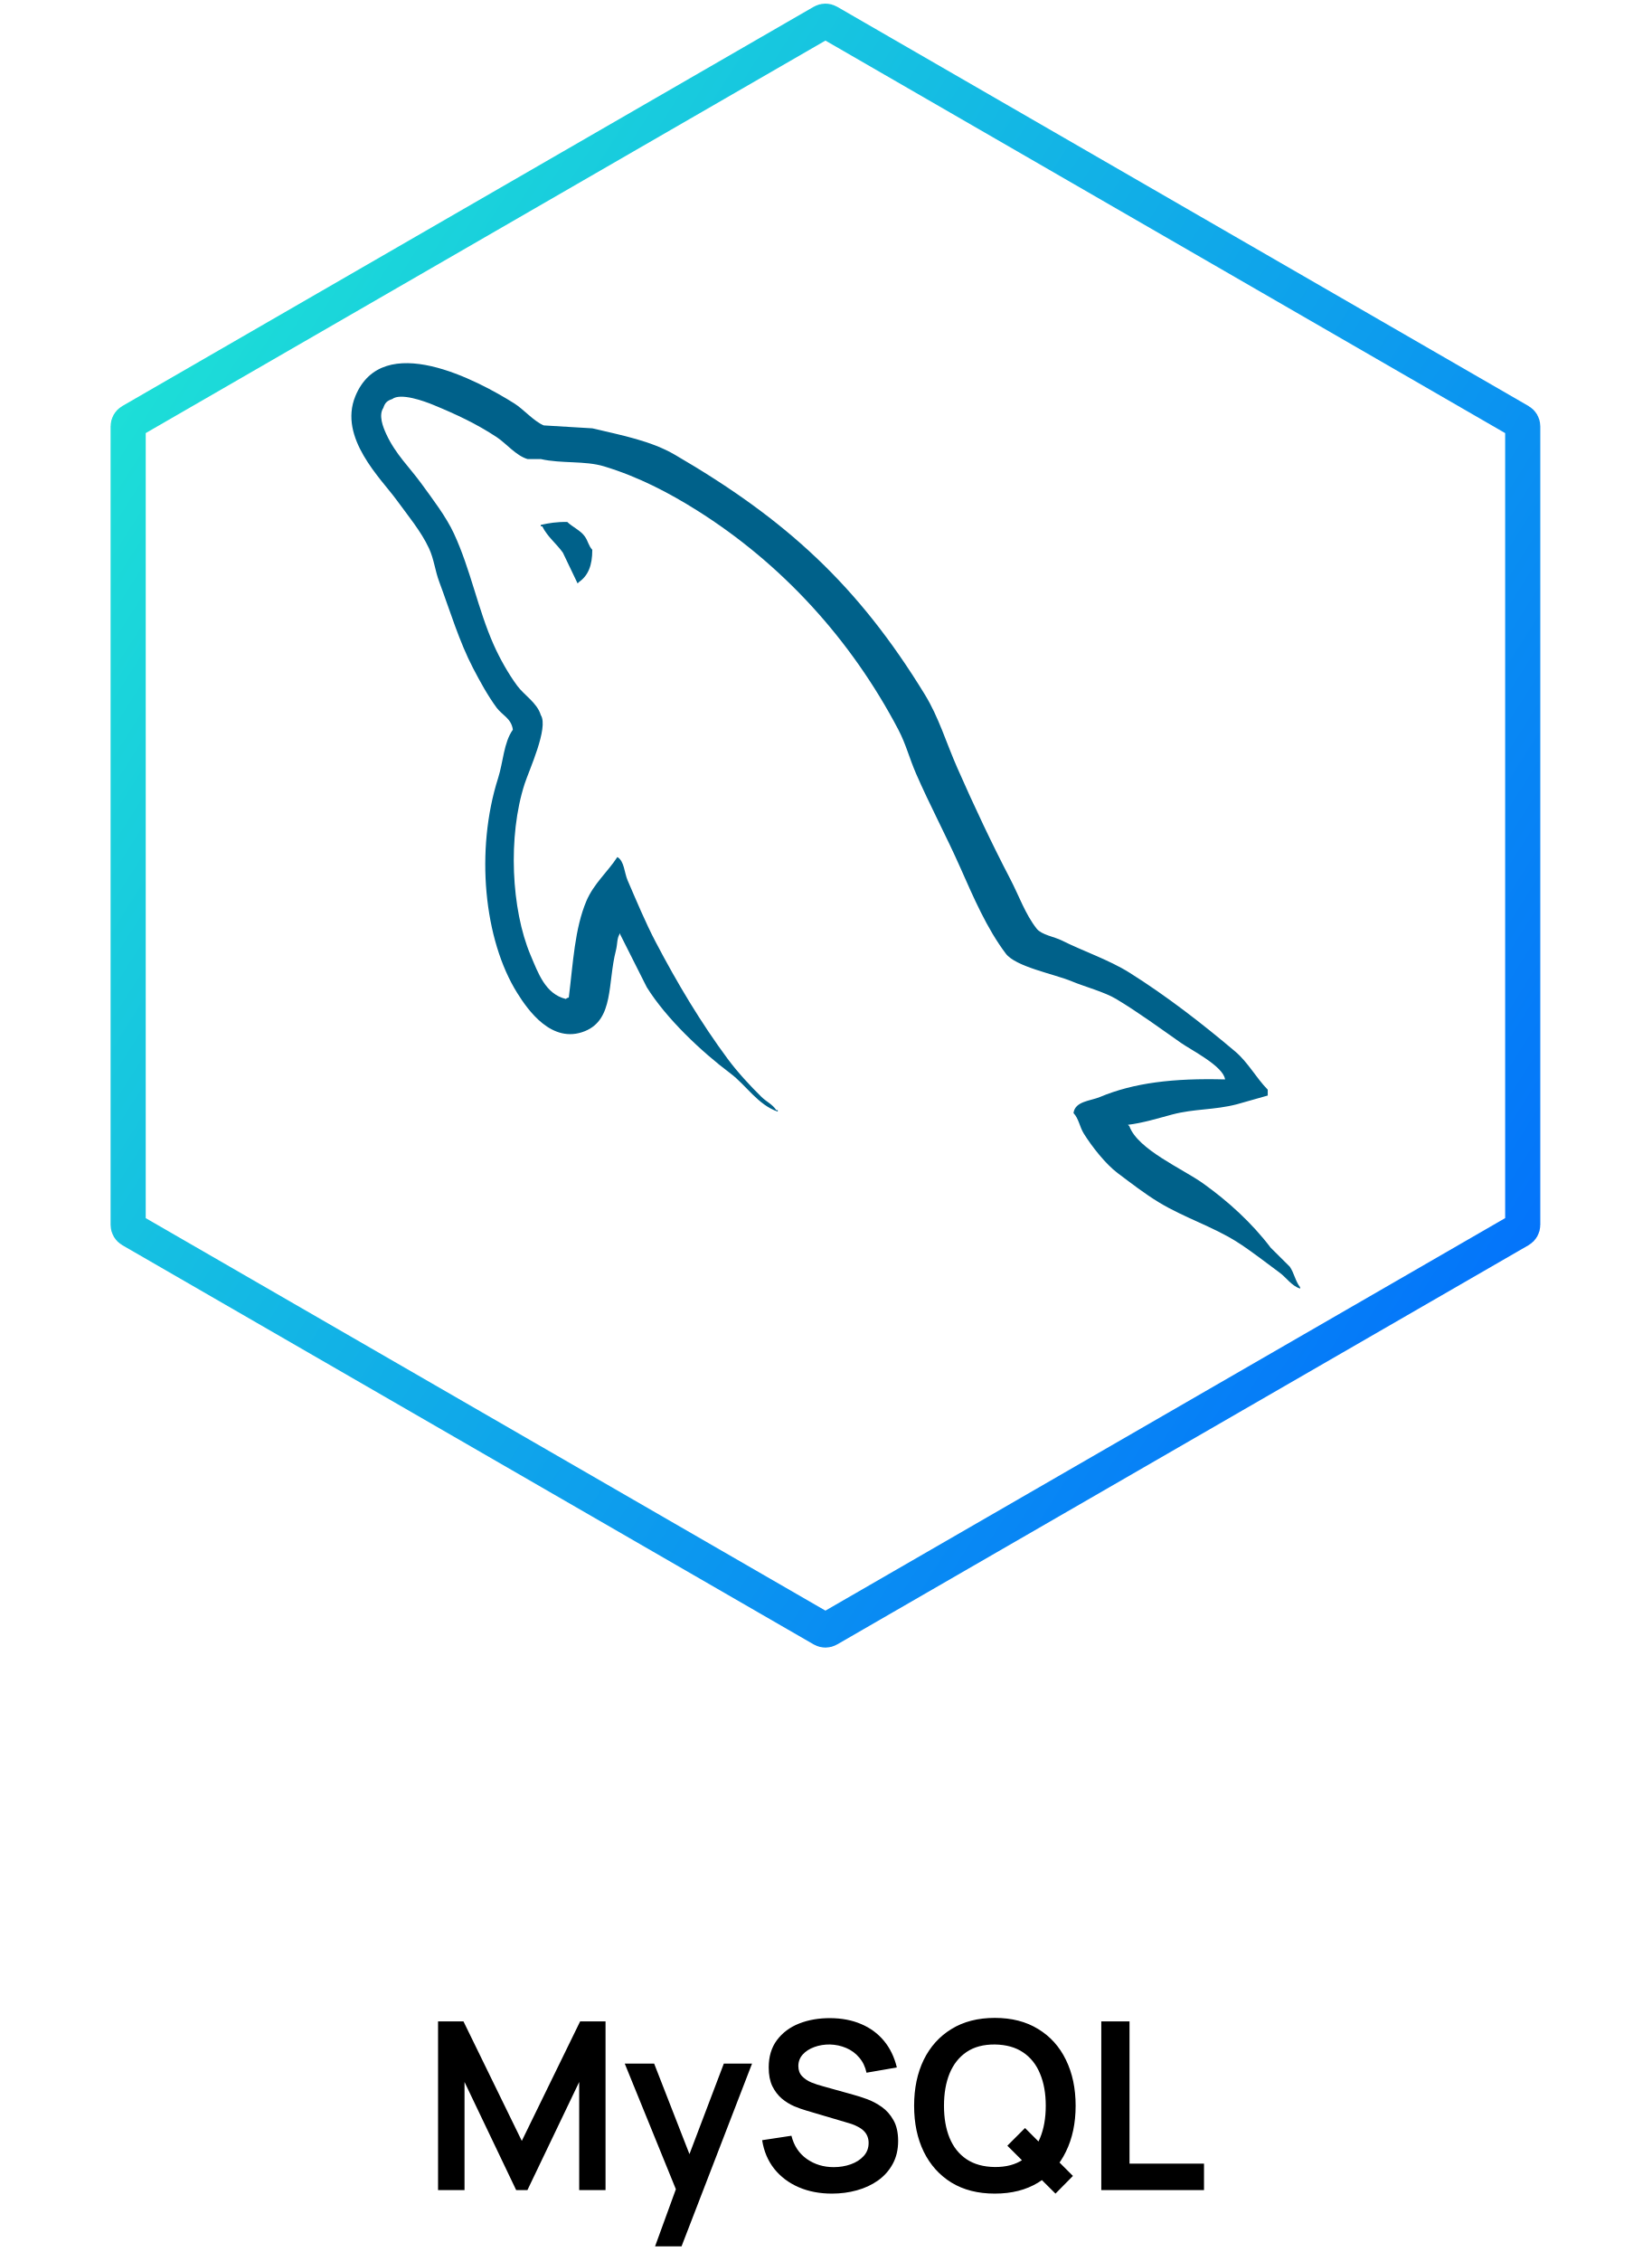
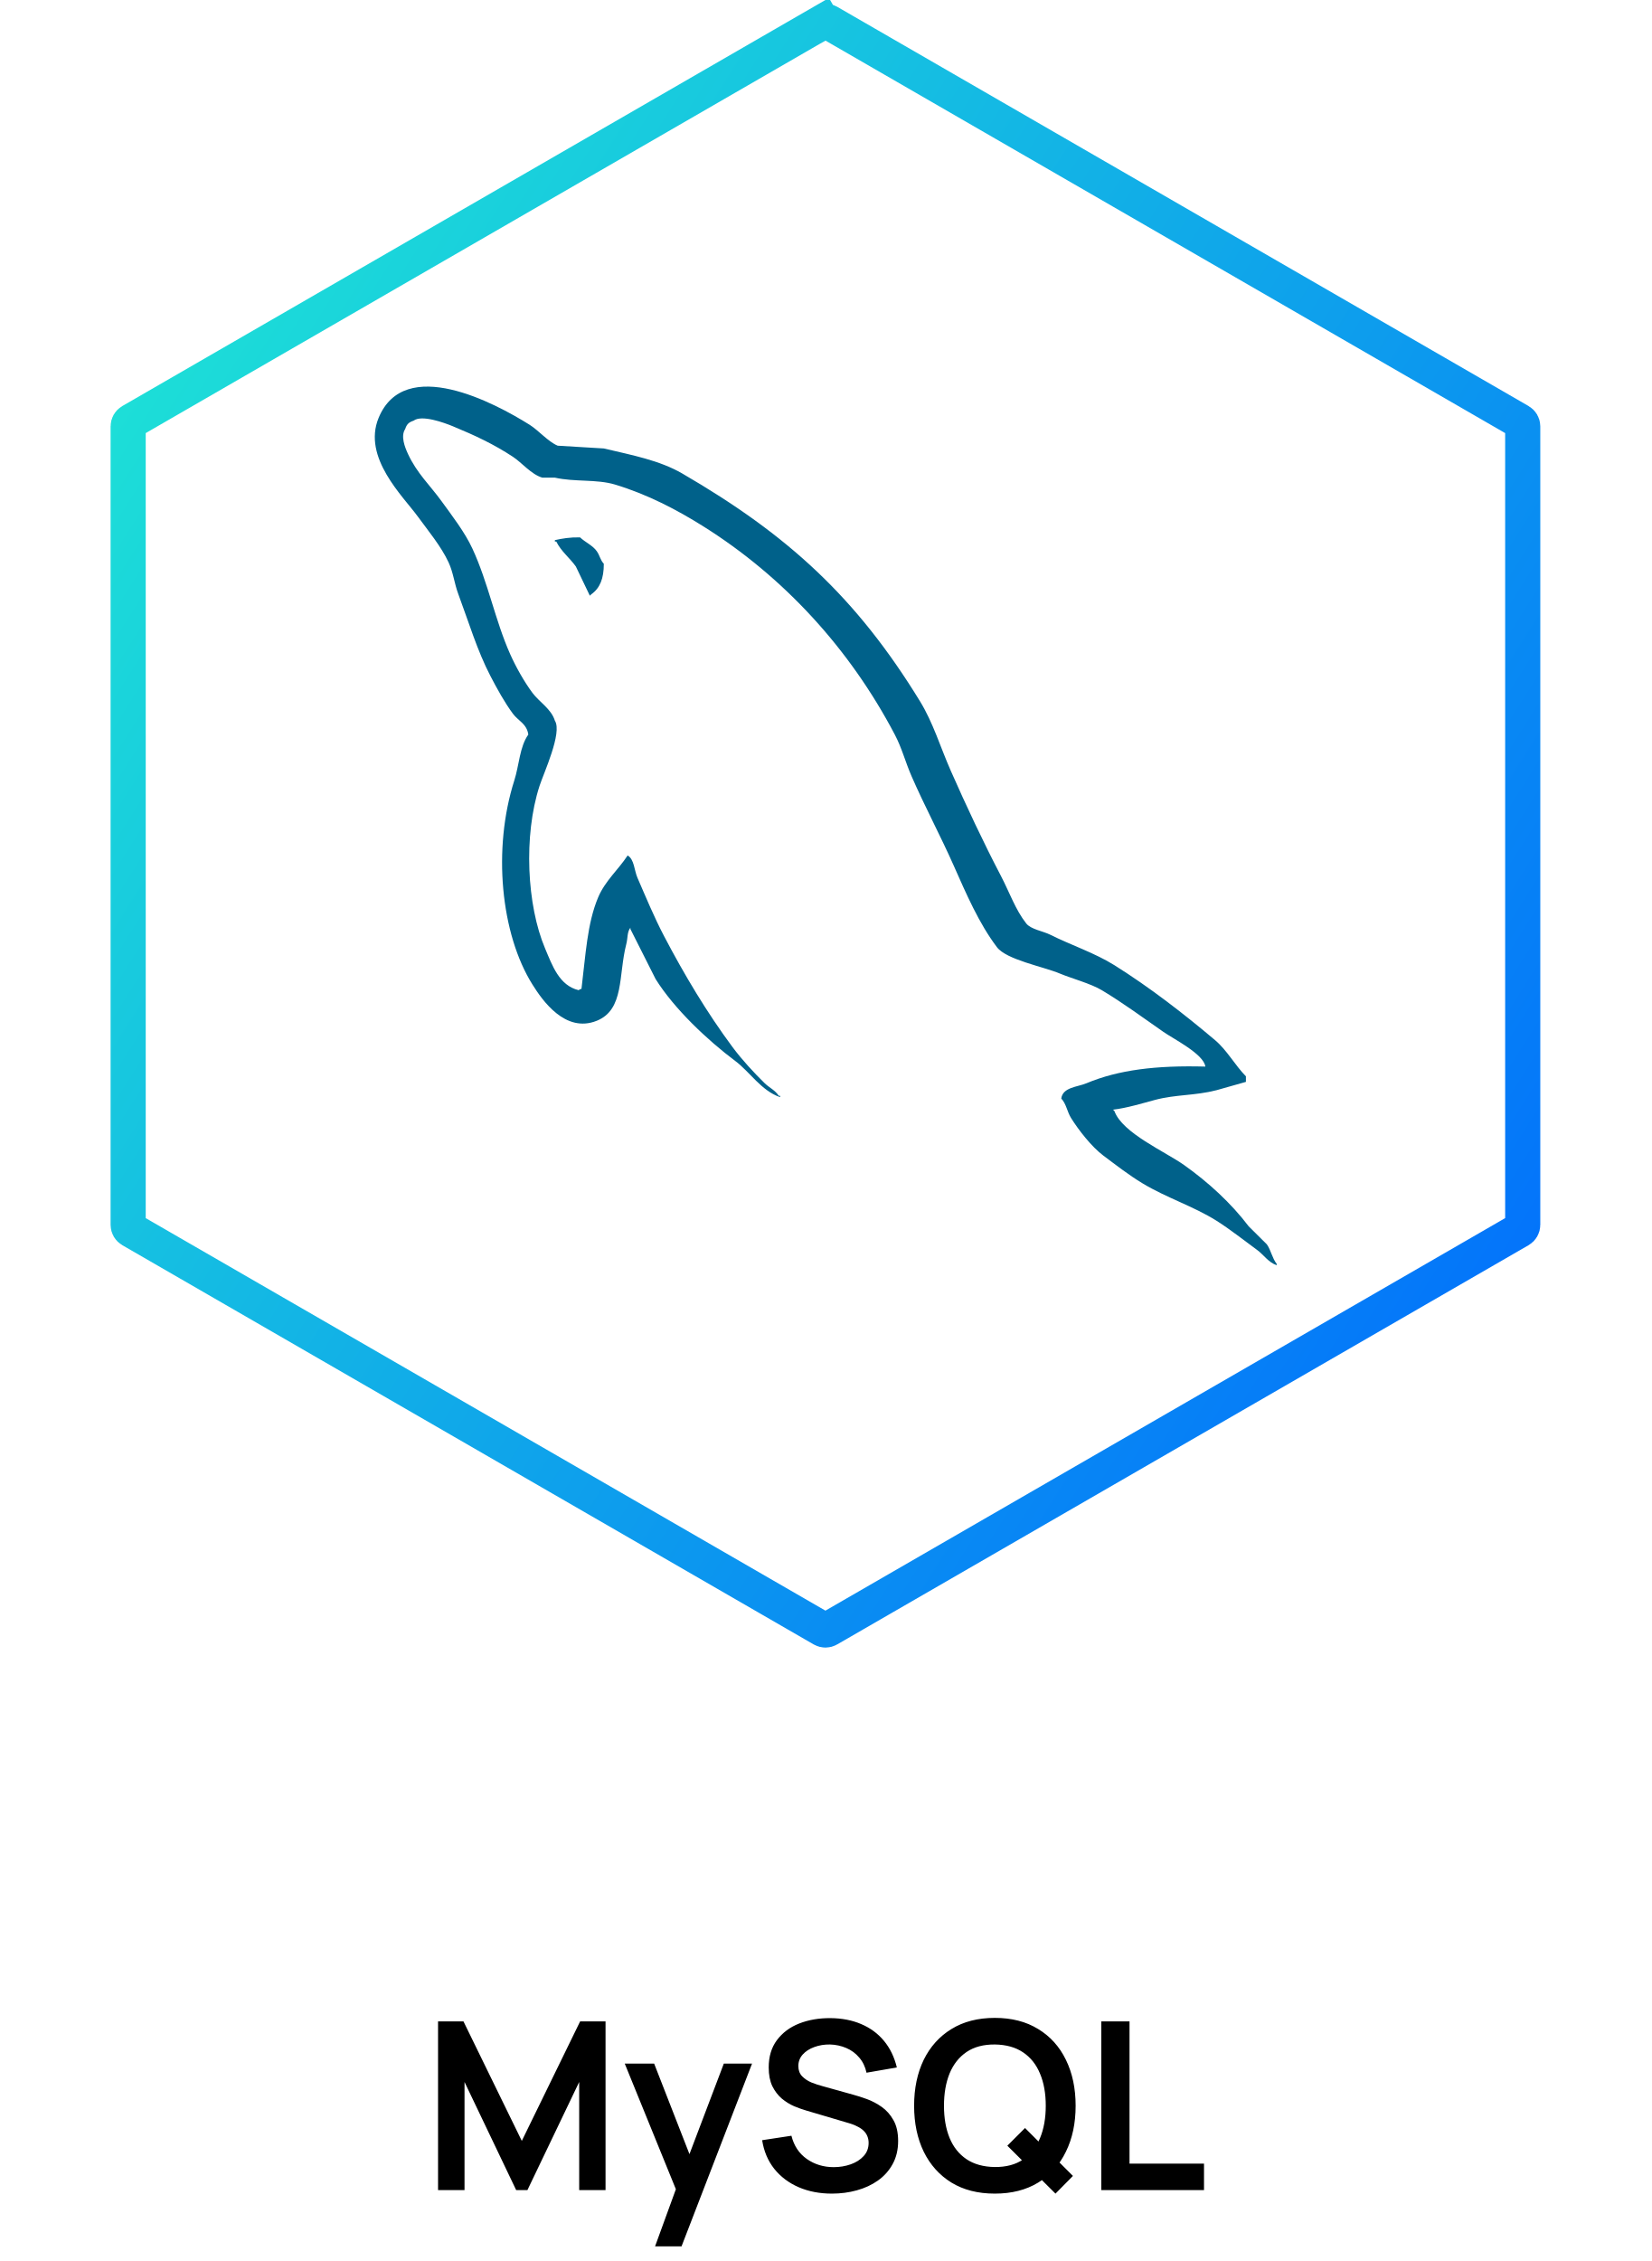
<svg xmlns="http://www.w3.org/2000/svg" width="141" height="193" viewBox="0 0 141 193" fill="none">
-   <path d="M104.595 92.14C100.175 92.02 96.8 92.431 93.913 93.639C93.094 93.984 91.787 93.991 91.653 95.013C92.104 95.483 92.173 96.184 92.532 96.763C93.221 97.868 94.384 99.354 95.422 100.135C96.556 100.984 97.725 101.895 98.94 102.631C101.104 103.942 103.518 104.691 105.598 106.003C106.826 106.778 108.044 107.752 109.242 108.626C109.834 109.057 110.233 109.729 111 110V109.877C110.596 109.366 110.492 108.661 110.121 108.127L108.487 106.503C106.89 104.396 104.862 102.545 102.708 101.009C100.99 99.781 97.143 98.125 96.427 96.139L96.301 96.013C97.519 95.875 98.945 95.438 100.072 95.137C101.96 94.635 103.65 94.765 105.598 94.263L108.237 93.515V93.015C107.252 92.011 106.549 90.68 105.474 89.769C102.659 87.387 99.589 85.009 96.428 83.025C94.674 81.925 92.508 81.209 90.649 80.276C90.023 79.964 88.926 79.799 88.513 79.277C87.537 78.041 87.005 76.474 86.252 75.031C84.675 72.011 83.127 68.716 81.729 65.539C80.775 63.373 80.154 61.236 78.966 59.294C73.261 49.971 67.121 44.343 57.609 38.812C55.584 37.635 53.148 37.17 50.572 36.562L46.425 36.313C45.581 35.964 44.704 34.937 43.912 34.438C40.761 32.457 32.677 28.152 30.342 33.813C28.869 37.385 32.546 40.87 33.861 42.681C34.784 43.949 35.965 45.373 36.624 46.801C37.06 47.741 37.134 48.681 37.505 49.674C38.417 52.12 39.213 54.783 40.395 57.043C40.991 58.187 41.65 59.391 42.405 60.415C42.866 61.042 43.66 61.321 43.787 62.288C43.009 63.369 42.965 65.045 42.53 66.411C40.566 72.567 41.309 80.216 44.164 84.769C45.04 86.17 47.105 89.168 49.942 88.018C52.425 87.011 51.871 83.898 52.581 81.149C52.742 80.526 52.644 80.068 52.958 79.65V79.775L55.221 84.27C56.895 86.95 59.863 89.751 62.381 91.641C63.686 92.621 64.713 94.314 66.402 94.887V94.762H66.276C65.949 94.255 65.437 94.046 65.021 93.64C64.038 92.68 62.944 91.489 62.131 90.391C59.841 87.302 57.818 83.92 55.976 80.401C55.095 78.72 54.33 76.867 53.587 75.156C53.3 74.497 53.305 73.497 52.708 73.158C51.896 74.41 50.697 75.425 50.068 76.903C49.066 79.269 48.934 82.156 48.563 85.146C48.342 85.225 48.439 85.171 48.311 85.272C46.56 84.851 45.947 83.061 45.295 81.523C43.651 77.639 43.344 71.385 44.792 66.911C45.166 65.754 46.86 62.112 46.174 61.041C45.847 59.976 44.768 59.358 44.164 58.543C43.416 57.536 42.671 56.21 42.153 55.045C40.806 52.018 40.18 48.616 38.761 45.555C38.083 44.09 36.939 42.609 35.998 41.309C34.955 39.867 33.79 38.803 32.982 37.061C32.695 36.441 32.307 35.449 32.73 34.814C32.866 34.383 33.057 34.204 33.485 34.064C34.212 33.505 36.243 34.251 37.001 34.564C39.016 35.395 40.697 36.188 42.405 37.313C43.222 37.851 44.052 38.895 45.042 39.186H46.173C47.941 39.59 49.922 39.309 51.576 39.809C54.497 40.692 57.114 42.065 59.491 43.557C66.73 48.103 72.653 54.571 76.703 62.292C77.354 63.535 77.637 64.719 78.211 66.038C79.367 68.696 80.825 71.431 81.976 74.032C83.127 76.624 84.247 79.243 85.873 81.401C86.728 82.536 90.025 83.144 91.526 83.774C92.578 84.214 94.301 84.675 95.296 85.273C97.198 86.413 99.04 87.771 100.825 89.019C101.714 89.644 104.457 91.015 104.593 92.142L104.595 92.14ZM48.434 44.556C47.513 44.539 46.862 44.654 46.174 44.805V44.93H46.298C46.738 45.826 47.513 46.405 48.058 47.177L49.313 49.801L49.439 49.678C50.217 49.132 50.573 48.26 50.568 46.929C50.256 46.601 50.212 46.196 49.939 45.804C49.583 45.285 48.887 44.992 48.434 44.557L48.434 44.556Z" fill="#00618A" />
+   <path d="M102.911 91.044C98.71 90.93 95.502 91.32 92.757 92.468C91.978 92.795 90.736 92.802 90.609 93.772C91.037 94.218 91.103 94.884 91.444 95.433C92.099 96.482 93.205 97.893 94.191 98.634C95.269 99.441 96.38 100.305 97.536 101.004C99.593 102.249 101.888 102.96 103.865 104.205C105.032 104.941 106.19 105.866 107.329 106.696C107.892 107.105 108.271 107.743 109 108V107.883C108.616 107.398 108.517 106.729 108.164 106.222L106.611 104.68C105.093 102.68 103.165 100.923 101.118 99.465C99.484 98.299 95.827 96.726 95.147 94.841L95.027 94.722C96.185 94.591 97.54 94.175 98.611 93.889C100.407 93.413 102.012 93.537 103.865 93.06L106.374 92.35V91.875C105.437 90.922 104.768 89.658 103.747 88.794C101.071 86.532 98.153 84.274 95.147 82.391C93.481 81.347 91.421 80.667 89.654 79.781C89.059 79.485 88.016 79.328 87.623 78.833C86.696 77.66 86.189 76.171 85.474 74.802C83.975 71.935 82.504 68.806 81.174 65.79C80.268 63.734 79.677 61.706 78.548 59.862C73.125 51.011 67.288 45.667 58.246 40.416C56.321 39.299 54.004 38.858 51.556 38.281L47.614 38.044C46.811 37.712 45.978 36.738 45.225 36.264C42.23 34.383 34.545 30.297 32.325 35.671C30.925 39.061 34.42 42.37 35.67 44.09C36.548 45.293 37.67 46.646 38.297 48.001C38.711 48.894 38.782 49.786 39.135 50.728C40.001 53.051 40.758 55.579 41.882 57.724C42.449 58.81 43.075 59.953 43.793 60.925C44.231 61.521 44.986 61.786 45.106 62.704C44.367 63.73 44.325 65.321 43.911 66.618C42.044 72.462 42.75 79.724 45.464 84.047C46.297 85.377 48.261 88.222 50.957 87.131C53.318 86.175 52.791 83.22 53.466 80.61C53.619 80.019 53.525 79.584 53.824 79.187V79.306L55.975 83.573C57.566 86.117 60.388 88.776 62.782 90.571C64.023 91.501 64.999 93.108 66.604 93.653V93.534H66.484C66.174 93.052 65.687 92.853 65.291 92.468C64.357 91.557 63.317 90.426 62.545 89.384C60.368 86.452 58.444 83.241 56.693 79.9C55.855 78.304 55.128 76.545 54.422 74.921C54.149 74.294 54.154 73.346 53.586 73.023C52.814 74.212 51.675 75.175 51.077 76.579C50.124 78.825 49.999 81.566 49.646 84.405C49.437 84.48 49.529 84.428 49.407 84.524C47.742 84.124 47.159 82.425 46.54 80.965C44.977 77.278 44.685 71.34 46.062 67.093C46.417 65.994 48.027 62.536 47.375 61.52C47.065 60.508 46.038 59.922 45.464 59.148C44.753 58.192 44.045 56.933 43.553 55.828C42.273 52.953 41.677 49.724 40.328 46.818C39.684 45.428 38.596 44.021 37.702 42.787C36.711 41.418 35.603 40.408 34.835 38.754C34.562 38.166 34.193 37.224 34.595 36.621C34.725 36.212 34.906 36.042 35.313 35.909C36.005 35.378 37.935 36.087 38.655 36.383C40.571 37.173 42.169 37.925 43.793 38.993C44.569 39.505 45.358 40.496 46.299 40.772H47.375C49.055 41.155 50.938 40.888 52.51 41.362C55.287 42.201 57.775 43.505 60.035 44.921C66.916 49.237 72.546 55.377 76.397 62.707C77.016 63.888 77.284 65.012 77.83 66.264C78.929 68.787 80.316 71.383 81.41 73.853C82.504 76.314 83.568 78.8 85.114 80.849C85.926 81.926 89.061 82.504 90.487 83.102C91.488 83.52 93.126 83.957 94.072 84.525C95.879 85.607 97.63 86.897 99.328 88.081C100.172 88.674 102.78 89.976 102.91 91.046L102.911 91.044ZM49.524 45.87C48.648 45.854 48.03 45.963 47.375 46.106V46.225H47.493C47.912 47.076 48.648 47.625 49.166 48.358L50.359 50.849L50.479 50.732C51.218 50.214 51.557 49.386 51.552 48.123C51.256 47.812 51.214 47.426 50.954 47.055C50.616 46.562 49.955 46.283 49.524 45.87Z" fill="#00618A" />
  <path d="M37.4 186.948V172.548H39.57L44.55 182.748L49.53 172.548H51.7V186.948H49.45V177.718L45.03 186.948H44.07L39.66 177.718V186.948H37.4ZM55.929 191.748L58.009 186.038L58.049 187.718L53.339 176.148H55.849L59.189 184.708H58.549L61.799 176.148H64.209L58.189 191.748H55.929ZM71.031 187.248C69.977 187.248 69.027 187.065 68.181 186.698C67.341 186.332 66.647 185.808 66.101 185.128C65.561 184.442 65.217 183.628 65.071 182.688L67.571 182.308C67.784 183.162 68.221 183.822 68.881 184.288C69.547 184.755 70.314 184.988 71.181 184.988C71.694 184.988 72.177 184.908 72.631 184.748C73.084 184.588 73.451 184.355 73.731 184.048C74.017 183.742 74.161 183.365 74.161 182.918C74.161 182.718 74.127 182.535 74.061 182.368C73.994 182.195 73.894 182.042 73.761 181.908C73.634 181.775 73.467 181.655 73.261 181.548C73.061 181.435 72.827 181.338 72.561 181.258L68.841 180.158C68.521 180.065 68.174 179.942 67.801 179.788C67.434 179.628 67.084 179.412 66.751 179.138C66.424 178.858 66.154 178.505 65.941 178.078C65.734 177.645 65.631 177.112 65.631 176.478C65.631 175.552 65.864 174.775 66.331 174.148C66.804 173.515 67.437 173.042 68.231 172.728C69.031 172.415 69.917 172.262 70.891 172.268C71.877 172.275 72.757 172.445 73.531 172.778C74.304 173.105 74.951 173.582 75.471 174.208C75.991 174.835 76.357 175.592 76.571 176.478L73.981 176.928C73.874 176.422 73.667 175.992 73.361 175.638C73.061 175.278 72.691 175.005 72.251 174.818C71.817 174.632 71.354 174.532 70.861 174.518C70.381 174.512 69.934 174.585 69.521 174.738C69.114 174.885 68.784 175.098 68.531 175.378C68.284 175.658 68.161 175.985 68.161 176.358C68.161 176.712 68.267 177.002 68.481 177.228C68.694 177.448 68.957 177.625 69.271 177.758C69.591 177.885 69.914 177.992 70.241 178.078L72.821 178.798C73.174 178.892 73.571 179.018 74.011 179.178C74.451 179.338 74.874 179.562 75.281 179.848C75.687 180.135 76.021 180.512 76.281 180.978C76.547 181.445 76.681 182.038 76.681 182.758C76.681 183.505 76.524 184.162 76.211 184.728C75.904 185.288 75.487 185.755 74.961 186.128C74.434 186.502 73.831 186.782 73.151 186.968C72.477 187.155 71.771 187.248 71.031 187.248ZM90.115 187.248L86.005 183.158L87.515 181.648L91.605 185.738L90.115 187.248ZM84.935 187.248C83.495 187.248 82.262 186.935 81.235 186.308C80.209 185.675 79.419 184.795 78.865 183.668C78.319 182.542 78.045 181.235 78.045 179.748C78.045 178.262 78.319 176.955 78.865 175.828C79.419 174.702 80.209 173.825 81.235 173.198C82.262 172.565 83.495 172.248 84.935 172.248C86.375 172.248 87.609 172.565 88.635 173.198C89.669 173.825 90.459 174.702 91.005 175.828C91.559 176.955 91.835 178.262 91.835 179.748C91.835 181.235 91.559 182.542 91.005 183.668C90.459 184.795 89.669 185.675 88.635 186.308C87.609 186.935 86.375 187.248 84.935 187.248ZM84.935 184.978C85.902 184.985 86.705 184.772 87.345 184.338C87.992 183.905 88.475 183.295 88.795 182.508C89.122 181.722 89.285 180.802 89.285 179.748C89.285 178.695 89.122 177.782 88.795 177.008C88.475 176.228 87.992 175.622 87.345 175.188C86.705 174.755 85.902 174.532 84.935 174.518C83.969 174.512 83.165 174.725 82.525 175.158C81.885 175.592 81.402 176.202 81.075 176.988C80.755 177.775 80.595 178.695 80.595 179.748C80.595 180.802 80.755 181.718 81.075 182.498C81.395 183.272 81.875 183.875 82.515 184.308C83.162 184.742 83.969 184.965 84.935 184.978ZM94.026 186.948V172.548H96.436V184.688H102.796V186.948H94.026Z" fill="black" />
-   <path d="M70.724 1.876L129.757 35.959C129.911 36.048 130.007 36.213 130.007 36.392V104.557C130.007 104.735 129.911 104.9 129.757 104.99L70.724 139.072C70.57 139.161 70.379 139.161 70.224 139.072L11.192 104.99C11.037 104.9 10.942 104.735 10.942 104.557V36.392C10.942 36.213 11.037 36.048 11.192 35.959L70.224 1.876C70.379 1.787 70.57 1.787 70.724 1.876Z" stroke="url(#paint0_linear_3227_109)" stroke-width="3" />
+   <path d="M70.224 1.876C70.379 1.787 70.57 1.787 70.724 1.876L129.757 35.959C129.911 36.048 130.007 36.213 130.007 36.392V104.557C130.007 104.735 129.911 104.9 129.757 104.99L70.724 139.072C70.57 139.161 70.379 139.161 70.224 139.072L11.192 104.99C11.037 104.9 10.942 104.735 10.942 104.557V36.392C10.942 36.213 11.037 36.048 11.192 35.959L70.224 1.876L69.474 0.577L70.224 1.876Z" stroke="url(#paint0_linear_3241_47)" stroke-width="3" />
  <defs>
-     <linearGradient id="paint0_linear_3227_109" x1="130.881" y1="140.948" x2="-18.538" y2="46.29" gradientUnits="userSpaceOnUse">
+     <linearGradient id="paint0_linear_3241_47" x1="130.881" y1="140.948" x2="-18.538" y2="46.29" gradientUnits="userSpaceOnUse">
      <stop stop-color="#0066FF" />
      <stop offset="1" stop-color="#20ECD3" />
    </linearGradient>
  </defs>
</svg>
